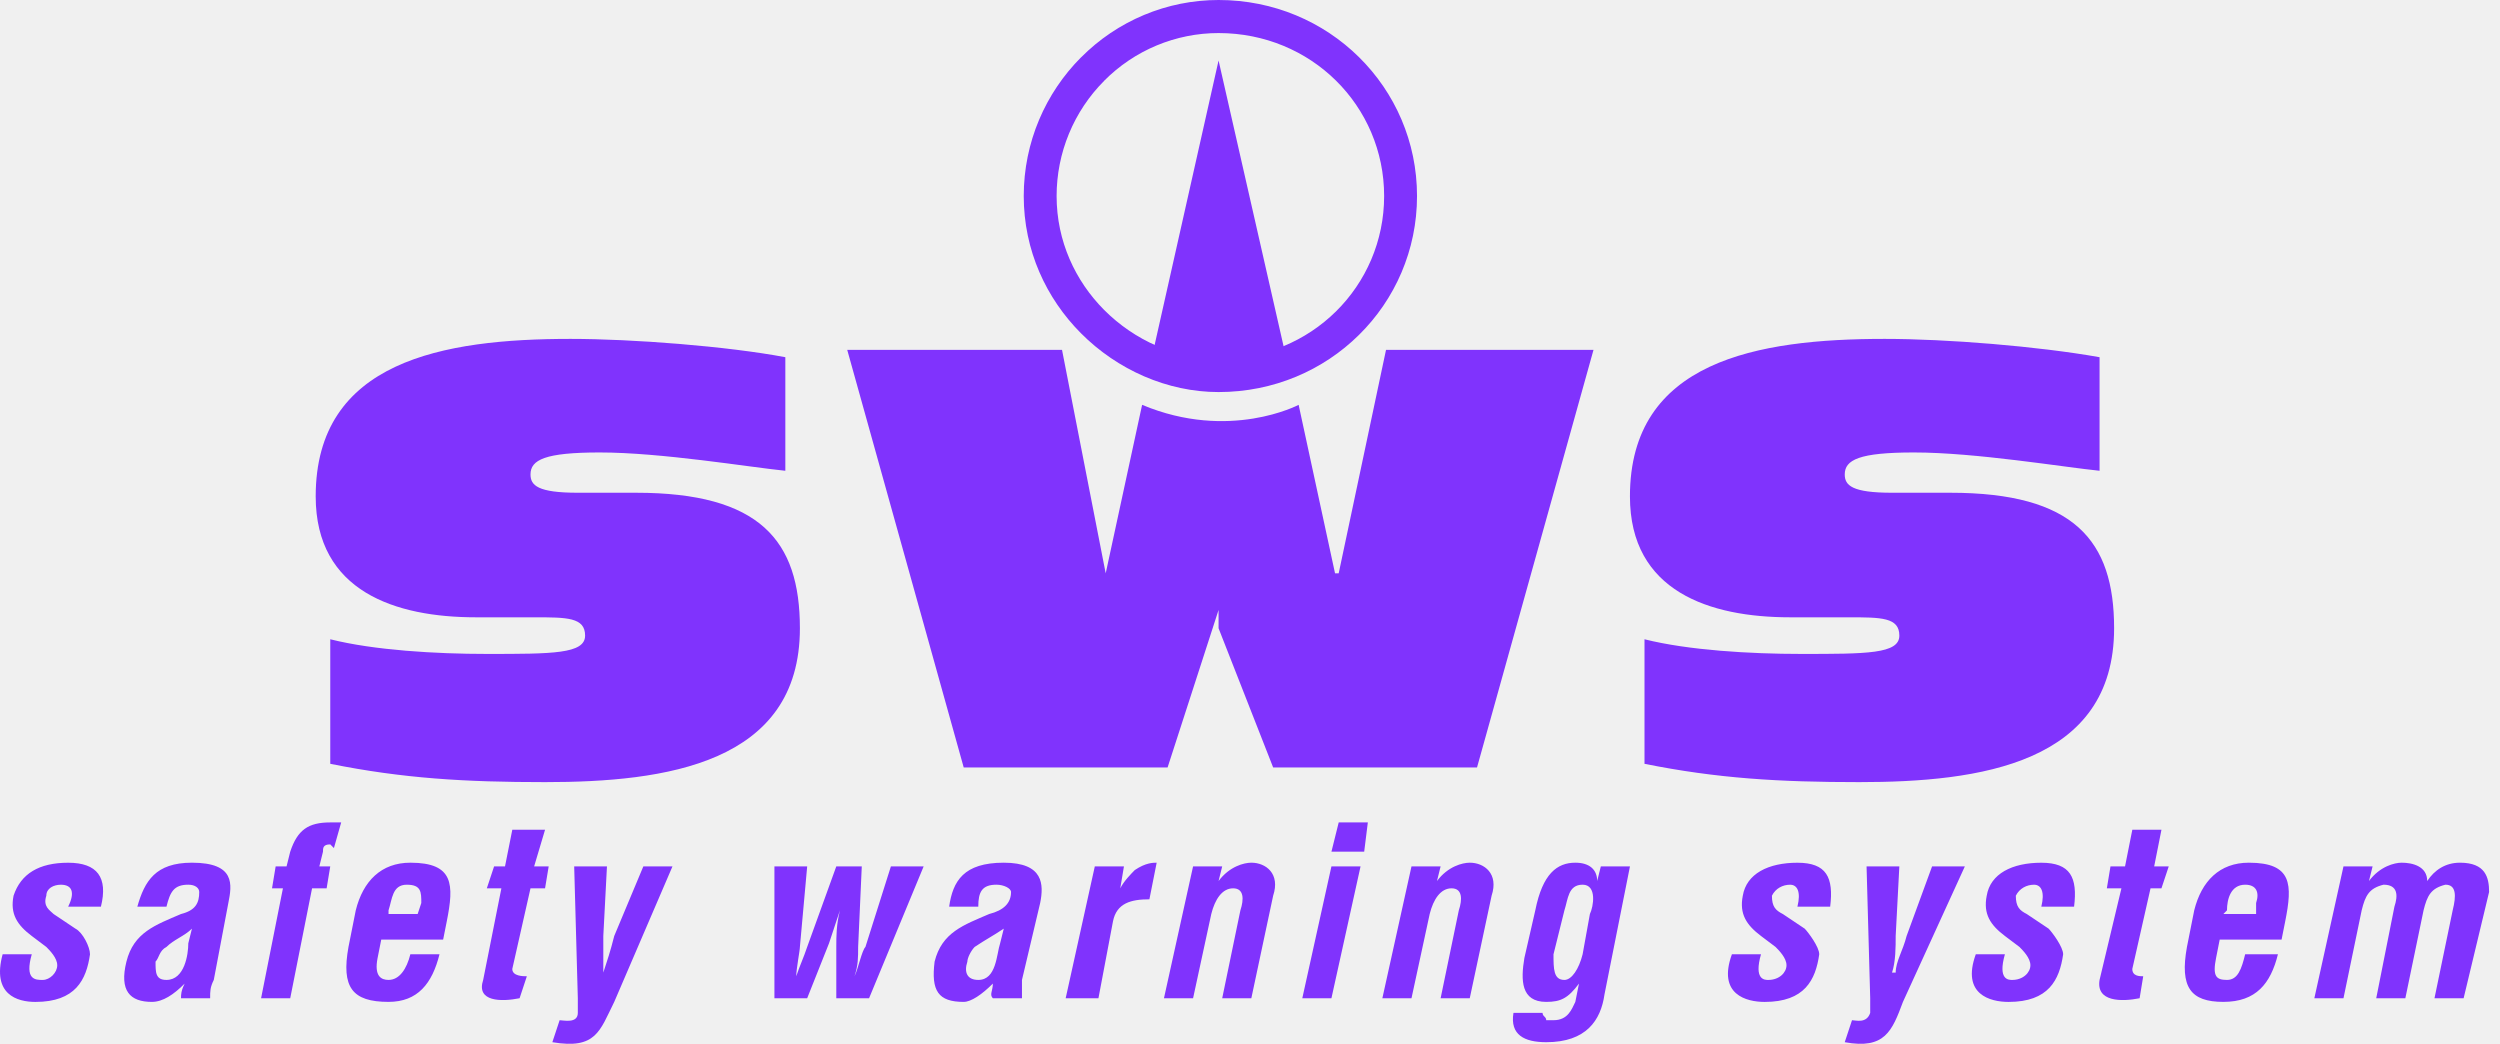
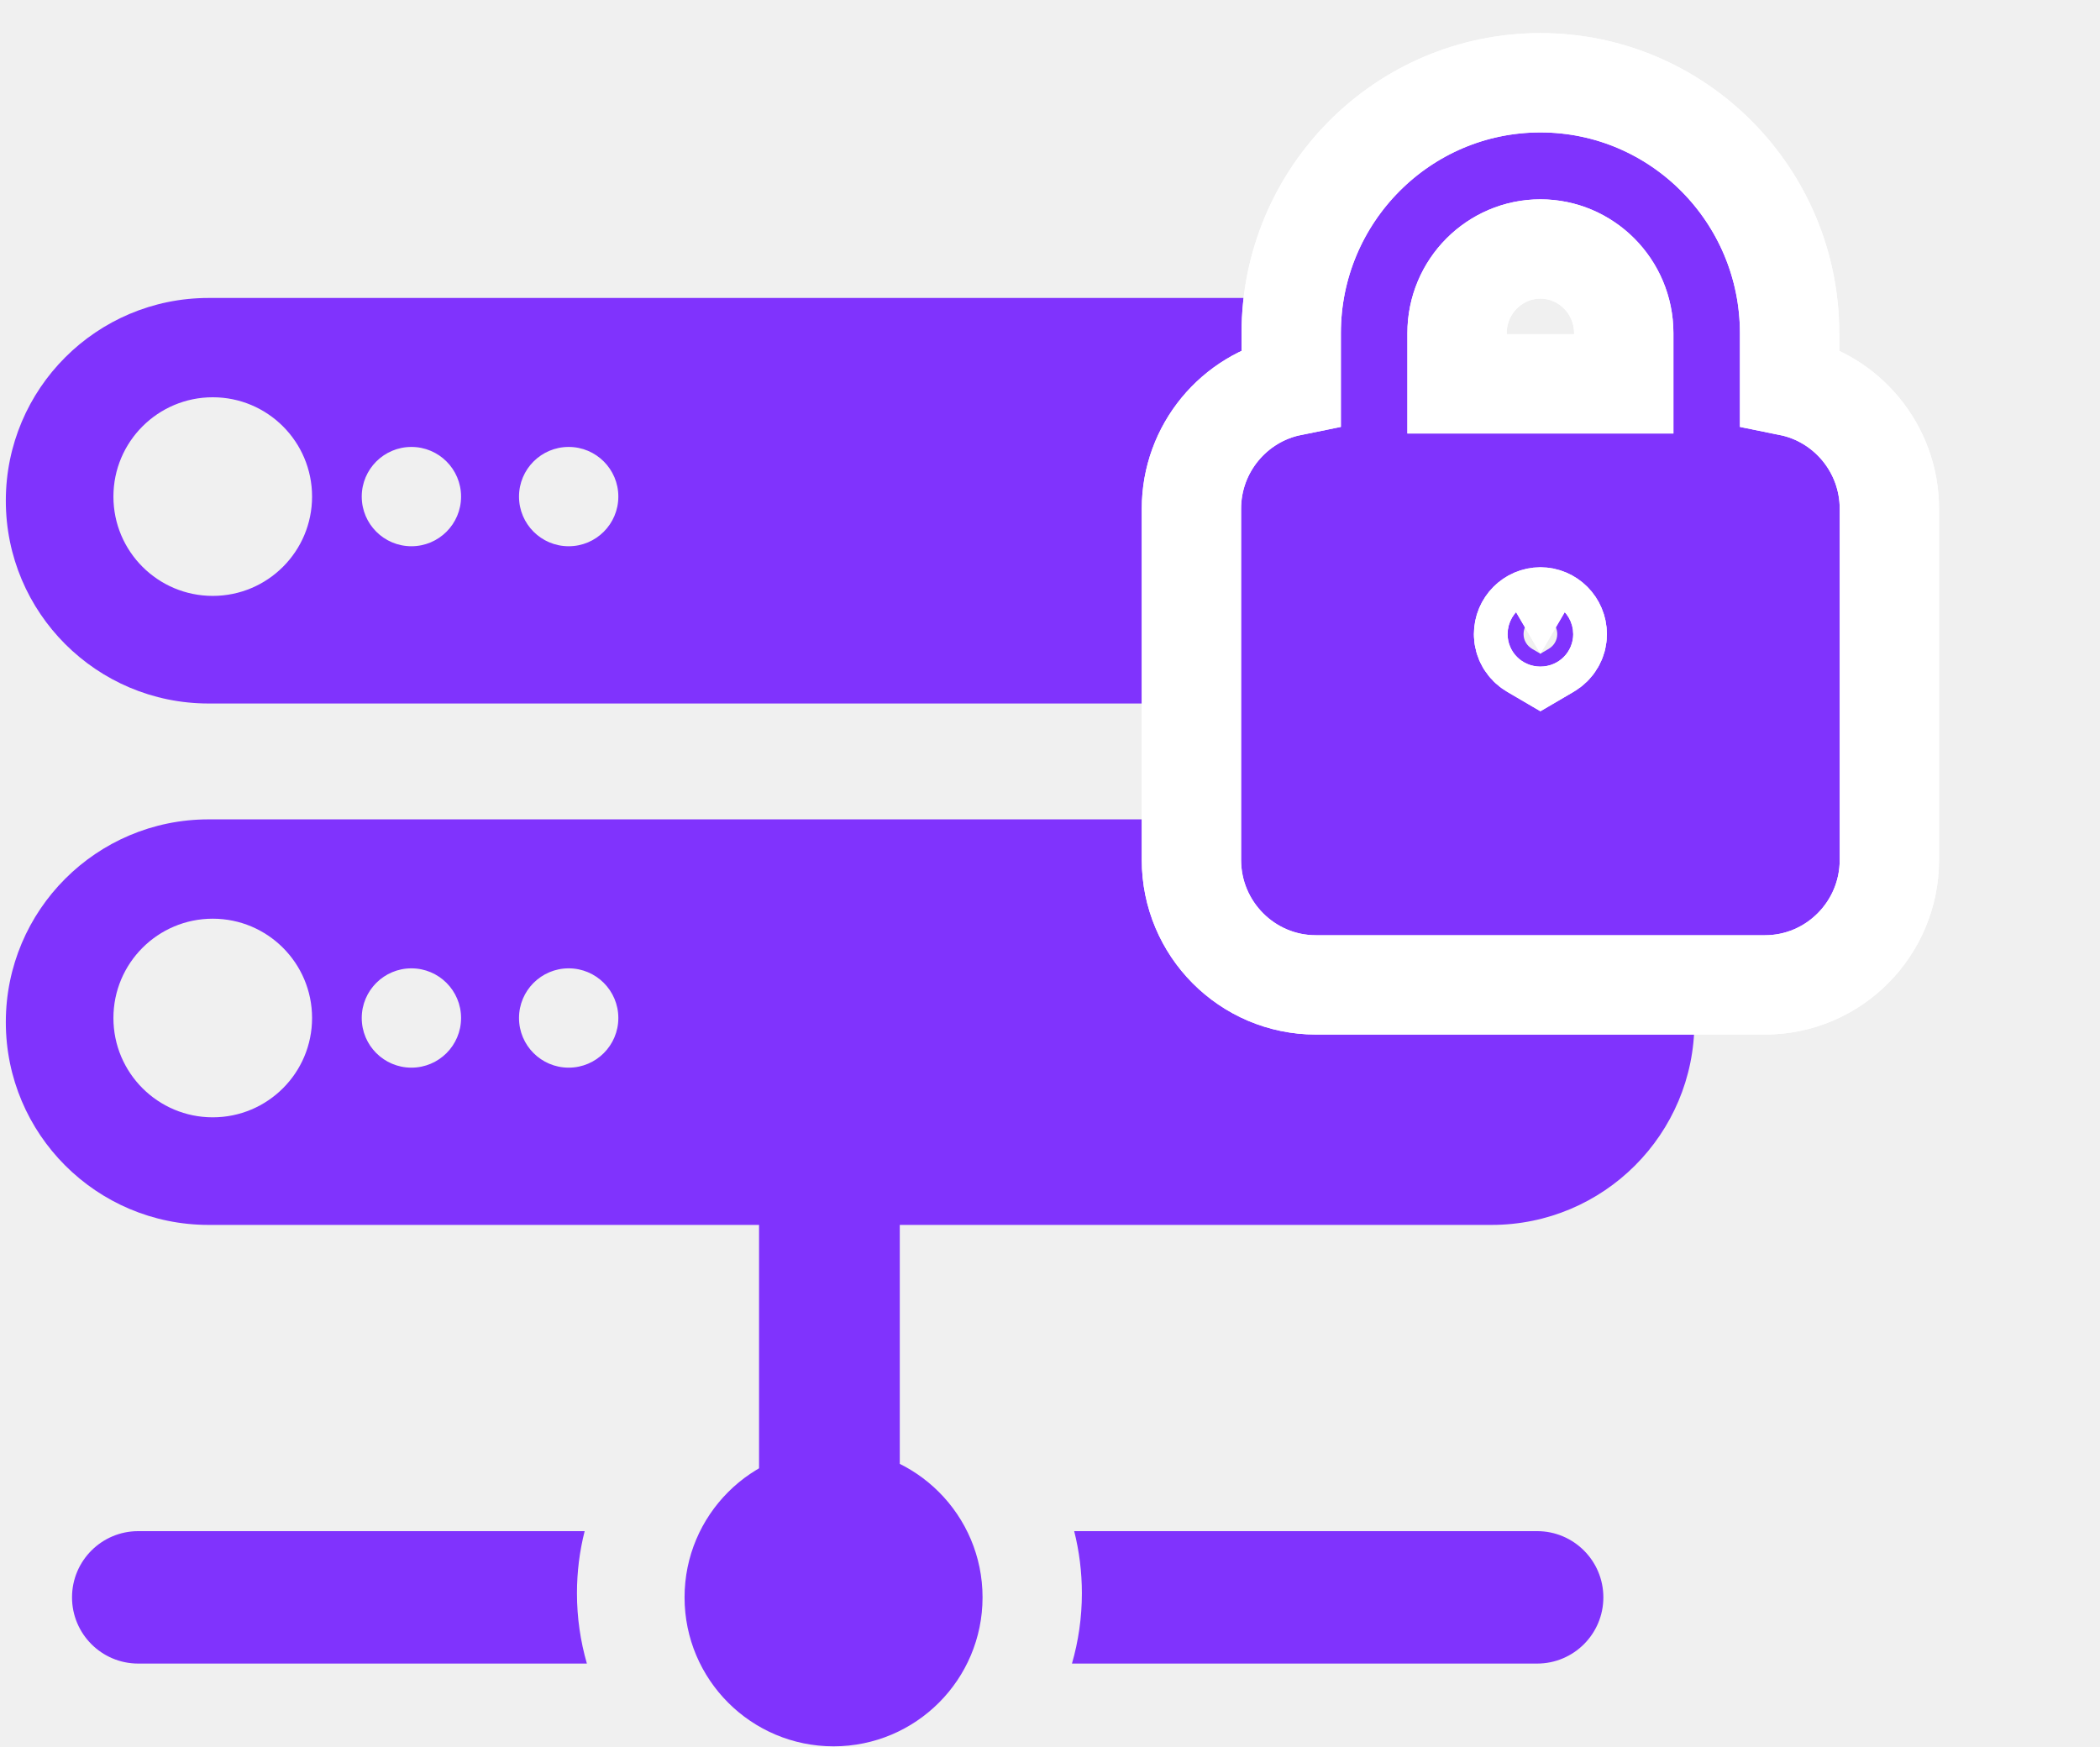
- <svg xmlns="http://www.w3.org/2000/svg" width="194" height="81" viewBox="0 0 194 81" fill="none">
-   <path fill-rule="evenodd" clip-rule="evenodd" d="M2.465 74.052C1.9 76.043 2.747 76.043 3.312 76.043C3.877 76.043 4.442 75.473 4.442 74.905C4.442 74.338 3.877 73.77 3.595 73.484L2.465 72.632C1.335 71.78 0.77 70.928 1.052 69.507C1.617 67.8 3.03 66.948 5.289 66.948C7.549 66.948 8.397 68.086 7.831 70.358H5.289C5.854 69.222 5.572 68.654 4.724 68.654C4.159 68.654 3.595 68.937 3.595 69.507C3.312 70.358 3.877 70.642 4.159 70.928L5.854 72.063C6.419 72.349 6.984 73.484 6.984 74.053C6.701 76.044 5.854 77.749 2.746 77.749C1.334 77.749 -0.643 77.18 0.204 74.053H2.465V74.052ZM14.047 77.464C14.047 77.179 14.047 76.896 14.33 76.326C13.482 77.179 12.635 77.747 11.788 77.747C10.093 77.747 9.246 76.896 9.811 74.622C10.376 72.349 12.07 71.78 14.049 70.927C15.178 70.641 15.461 70.074 15.461 69.22C15.461 68.935 15.178 68.652 14.613 68.652C13.484 68.652 13.201 69.22 12.919 70.356H10.657C11.223 68.367 12.069 66.945 14.895 66.945C18.284 66.945 18.003 68.652 17.719 70.073L16.59 76.042C16.307 76.611 16.307 76.895 16.307 77.463H14.047V77.464ZM14.895 72.062C14.33 72.631 13.482 72.915 12.918 73.483C12.353 73.769 12.353 74.336 12.07 74.621C12.07 75.473 12.07 76.042 12.918 76.042C14.33 76.042 14.612 74.05 14.612 73.2L14.895 72.062ZM21.109 68.935L21.391 67.231H22.238L22.521 66.093C23.086 64.389 23.933 63.82 25.629 63.82H26.476L25.912 65.81L25.629 65.525C25.063 65.525 25.063 65.81 25.063 66.093L24.781 67.231H25.628L25.346 68.935H24.216L22.521 77.464H20.26L21.955 68.935H21.109ZM27.607 70.641C28.172 68.367 29.586 66.945 31.844 66.945C35.235 66.945 35.235 68.652 34.67 71.494L34.387 72.915H29.584L29.302 74.336C29.02 75.757 29.584 76.042 30.149 76.042C30.997 76.042 31.562 75.19 31.844 74.05H34.105C33.54 76.325 32.41 77.746 30.149 77.746C27.325 77.746 26.476 76.611 27.042 73.483L27.607 70.641ZM32.41 70.927L32.693 70.074C32.693 69.221 32.693 68.653 31.563 68.653C30.433 68.653 30.433 69.789 30.151 70.642V70.928H32.41V70.927ZM40.32 77.464C38.907 77.747 36.93 77.747 37.494 76.043L38.907 68.935H37.777L38.342 67.231H39.189L39.754 64.389H42.296L41.449 67.231H42.578L42.296 68.935H41.166L39.754 75.19C39.754 75.758 40.601 75.758 40.884 75.758L40.32 77.464ZM47.1 67.231L46.817 72.631V75.473C47.1 74.621 47.382 73.769 47.665 72.631L49.924 67.231H52.185L47.665 77.747C46.535 80.022 46.251 81.443 42.862 80.875L43.427 79.168C43.709 79.168 44.839 79.454 44.839 78.6V77.464L44.557 67.231H47.1ZM66.592 73.483C66.592 74.336 66.592 74.904 66.31 75.758C66.592 75.189 66.875 73.769 67.157 73.483L69.134 67.231H71.676L67.44 77.464H64.897V73.483C64.897 72.631 64.897 71.779 65.179 70.641L64.332 73.2L62.637 77.463H60.095V67.23H62.637L62.072 73.482C62.072 73.767 61.789 75.188 61.789 75.757C62.072 74.904 62.355 74.336 62.637 73.482L64.897 67.23H66.874L66.592 73.483ZM77.045 77.464C76.763 77.179 77.045 76.896 77.045 76.326C76.198 77.179 75.35 77.747 74.784 77.747C72.807 77.747 72.242 76.896 72.525 74.622C73.09 72.347 74.784 71.78 76.763 70.927C77.893 70.641 78.457 70.074 78.457 69.22C78.457 68.935 77.893 68.652 77.328 68.652C76.198 68.652 75.915 69.22 75.915 70.356H73.655C73.937 68.367 74.784 66.945 77.893 66.945C81.001 66.945 81.001 68.652 80.717 70.073L79.305 76.042V77.463H77.045V77.464ZM77.893 72.062C77.045 72.631 76.48 72.915 75.633 73.483C75.35 73.769 75.068 74.336 75.068 74.621C74.786 75.473 75.068 76.042 75.915 76.042C77.328 76.042 77.328 74.05 77.61 73.2L77.893 72.062ZM86.933 68.935C87.216 68.367 87.781 67.799 88.063 67.514C88.91 66.945 89.476 66.945 89.758 66.945L89.193 69.787C87.781 69.787 86.651 70.073 86.368 71.494L85.239 77.463H82.696L84.957 67.23H87.218L86.933 68.935ZM94.561 68.367C95.408 67.231 96.538 66.945 97.103 66.945C98.234 66.945 99.362 67.798 98.797 69.504L97.103 77.463H94.843L96.255 70.64C96.538 69.787 96.538 68.934 95.69 68.934C94.843 68.934 94.278 69.786 93.996 70.925L92.583 77.463H90.323L92.583 67.23H94.843L94.561 68.367ZM101.058 77.464L103.319 67.231H105.579L103.319 77.464H101.058ZM103.319 66.092L103.884 63.819H106.144L105.861 66.092H103.319ZM111.51 68.367C112.357 67.231 113.489 66.945 114.053 66.945C115.182 66.945 116.314 67.798 115.749 69.504L114.053 77.463H111.792L113.205 70.64C113.488 69.787 113.488 68.934 112.64 68.934C111.791 68.934 111.227 69.786 110.944 70.925L109.532 77.463H107.271L109.532 67.23H111.792L111.51 68.367ZM119.703 78.6C119.703 78.885 119.987 78.885 119.987 79.168H120.552C121.68 79.168 121.964 78.317 122.245 77.747L122.529 76.326C121.681 77.464 121.117 77.747 119.988 77.747C118.008 77.747 118.008 76.043 118.292 74.337L119.139 70.641C119.704 67.799 120.833 66.945 122.245 66.945C123.376 66.945 123.941 67.514 123.941 68.367L124.225 67.231H126.485L124.506 77.179C124.225 79.168 123.094 80.875 119.988 80.875C118.292 80.875 117.163 80.306 117.445 78.6H119.703ZM122.811 68.652C121.68 68.652 121.68 69.787 121.399 70.641L120.552 74.052C120.552 75.19 120.552 76.043 121.399 76.043C121.964 76.043 122.528 75.191 122.811 74.052L123.376 70.927C123.657 70.356 123.94 68.652 122.811 68.652ZM136.652 74.052C136.088 76.043 136.936 76.043 137.22 76.043C138.066 76.043 138.632 75.473 138.632 74.905C138.632 74.338 138.065 73.77 137.784 73.484L136.654 72.632C135.525 71.78 134.96 70.928 135.241 69.507C135.525 67.8 137.221 66.948 139.48 66.948C141.739 66.948 142.305 68.086 142.021 70.358H139.48C139.762 69.222 139.48 68.654 138.913 68.654C138.348 68.654 137.784 68.937 137.501 69.507C137.501 70.358 137.784 70.642 138.348 70.928L140.044 72.063C140.325 72.349 141.173 73.484 141.173 74.053C140.891 76.044 140.044 77.749 136.936 77.749C135.524 77.749 133.263 77.18 134.395 74.053H136.652V74.052ZM147.389 67.231L147.105 72.631C147.105 73.483 147.105 74.622 146.822 75.473H147.105C147.105 74.621 147.67 73.769 147.953 72.631L149.93 67.231H152.473L147.669 77.747C146.822 80.022 146.257 81.443 143.151 80.875L143.716 79.168C143.997 79.168 144.845 79.454 145.128 78.6V77.464L144.845 67.231H147.389ZM155.58 74.052C155.015 76.043 155.864 76.043 156.145 76.043C156.992 76.043 157.559 75.473 157.559 74.905C157.559 74.338 156.992 73.77 156.712 73.484L155.581 72.632C154.452 71.78 153.888 70.928 154.169 69.507C154.452 67.8 156.146 66.948 158.406 66.948C160.665 66.948 161.23 68.086 160.949 70.358H158.406C158.689 69.222 158.406 68.654 157.841 68.654C157.276 68.654 156.712 68.937 156.428 69.507C156.428 70.358 156.712 70.642 157.276 70.928L158.972 72.063C159.253 72.349 160.1 73.484 160.1 74.053C159.817 76.044 158.972 77.749 155.864 77.749C154.451 77.749 152.191 77.18 153.32 74.053H155.58V74.052ZM166.034 77.464C164.622 77.747 162.642 77.747 162.926 76.043L164.622 68.935H163.491L163.774 67.231H164.903L165.468 64.389H167.729L167.164 67.231H168.295L167.728 68.935H166.881L165.467 75.19C165.467 75.758 166.034 75.758 166.314 75.758L166.034 77.464ZM170.272 70.641C170.837 68.367 172.249 66.945 174.509 66.945C177.898 66.945 177.898 68.652 177.333 71.494L177.05 72.915H172.248L171.967 74.336C171.683 75.757 171.967 76.042 172.813 76.042C173.66 76.042 173.944 75.19 174.225 74.05H176.768C176.203 76.325 175.073 77.746 172.532 77.746C169.988 77.746 169.14 76.611 169.707 73.483L170.272 70.641ZM175.074 70.927V70.074C175.357 69.221 175.074 68.653 174.226 68.653C173.098 68.653 172.814 69.789 172.814 70.642L172.533 70.928H175.074V70.927ZM183.832 68.367C184.679 67.231 185.809 66.945 186.375 66.945C187.221 66.945 188.352 67.231 188.352 68.367C188.917 67.514 189.764 66.945 190.893 66.945C192.87 66.945 193.154 68.083 193.154 69.22L191.177 77.464H188.916L190.328 70.641C190.612 69.505 190.612 68.652 189.763 68.652C188.632 68.935 188.351 69.504 188.068 70.641L186.655 77.464H184.395L185.807 70.356C186.09 69.504 186.09 68.652 184.959 68.652C183.831 68.935 183.547 69.504 183.266 70.641L181.854 77.464H179.593L181.854 67.231H184.114L183.832 68.367ZM89.193 28.572L94.561 4.694L99.929 28.288L94.561 28.856L89.193 28.572ZM60.942 27.719V36.532C58.118 36.247 51.338 35.111 46.535 35.111C42.298 35.111 41.167 35.679 41.167 36.816C41.167 37.668 41.732 38.237 44.839 38.237H49.359C58.964 38.237 62.072 41.932 62.072 48.753C62.072 59.272 51.619 60.693 42.297 60.693C36.082 60.693 31.279 60.408 25.629 59.272V49.607C29.018 50.46 33.821 50.745 37.777 50.745C42.862 50.745 45.404 50.745 45.404 49.324C45.404 47.903 43.992 47.903 41.449 47.903H36.928C30.713 47.903 24.498 45.911 24.498 38.521C24.498 28.004 34.386 26.298 44.273 26.298C49.077 26.298 56.422 26.866 60.942 27.719ZM162.926 27.719V36.532C160.101 36.247 153.32 35.111 148.519 35.111C144.282 35.111 143.152 35.679 143.152 36.816C143.152 37.668 143.717 38.237 146.823 38.237H151.343C160.949 38.237 164.055 41.932 164.055 48.753C164.055 59.272 153.603 60.693 144.281 60.693C138.065 60.693 133.263 60.408 127.613 59.272V49.607C131.002 50.46 135.806 50.745 139.761 50.745C144.846 50.745 147.389 50.745 147.389 49.324C147.389 47.903 145.977 47.903 143.432 47.903H138.912C132.698 47.903 126.483 45.911 126.483 38.521C126.483 28.004 136.37 26.298 146.257 26.298C151.06 26.298 158.124 26.866 162.926 27.719Z" fill="#8033FD" />
-   <path fill-rule="evenodd" clip-rule="evenodd" d="M100.774 31.415L103.599 44.49H103.882L107.555 27.151H123.656L114.617 59.555H98.797L94.561 48.753V47.332L90.605 59.555H74.784L65.745 27.151H82.413L85.802 44.49L88.628 31.415C95.408 34.257 100.774 31.415 100.774 31.415Z" fill="#8033FD" />
-   <path d="M94.561 27.856C98.154 27.856 101.359 26.446 103.666 24.172C105.988 21.882 107.409 18.71 107.409 15.211C107.409 11.712 105.988 8.539 103.666 6.25C101.358 3.975 98.153 2.566 94.561 2.566C92.91 2.565 91.276 2.893 89.752 3.529C88.228 4.165 86.844 5.098 85.678 6.273L85.68 6.276C84.511 7.447 83.584 8.84 82.951 10.373C82.318 11.907 81.993 13.551 81.993 15.211C81.993 18.714 83.445 21.796 85.67 24.04L85.676 24.045C88.04 26.421 91.269 27.856 94.561 27.856ZM105.45 25.996C102.679 28.73 98.844 30.424 94.561 30.424C90.592 30.424 86.709 28.703 83.878 25.856L83.872 25.85C81.191 23.151 79.442 19.44 79.442 15.212C79.442 11.021 81.14 7.215 83.877 4.462H83.882C85.283 3.048 86.947 1.926 88.779 1.16C90.612 0.394 92.576 -1.37159e-05 94.561 3.57971e-10C98.844 3.57971e-10 102.679 1.694 105.45 4.427C108.249 7.186 109.961 11.004 109.961 15.211C109.961 19.418 108.249 23.238 105.45 25.996Z" fill="#8033FD" />
+ <svg xmlns="http://www.w3.org/2000/svg" width="101" height="84" viewBox="0 0 101 84" fill="none">
+   <path fill-rule="evenodd" clip-rule="evenodd" d="M10.033 14.332C4.646 14.332 0.28 18.698 0.28 24.085C0.28 29.472 4.646 33.839 10.033 33.839H62.981C68.368 33.839 72.734 29.472 72.734 24.085C72.734 18.698 68.368 14.332 62.981 14.332H10.033ZM10.232 28.663C12.871 28.663 15.009 26.525 15.009 23.886C15.009 21.248 12.871 19.109 10.232 19.109C7.594 19.109 5.455 21.248 5.455 23.886C5.455 26.525 7.594 28.663 10.232 28.663ZM22.175 23.886C22.175 25.206 21.106 26.275 19.787 26.275C18.468 26.275 17.398 25.206 17.398 23.886C17.398 22.567 18.468 21.498 19.787 21.498C21.106 21.498 22.175 22.567 22.175 23.886ZM27.351 26.275C28.67 26.275 29.739 25.206 29.739 23.886C29.739 22.567 28.67 21.498 27.351 21.498C26.032 21.498 24.962 22.567 24.962 23.886C24.962 25.206 26.032 26.275 27.351 26.275Z" fill="#8033FD" />
+   <path fill-rule="evenodd" clip-rule="evenodd" d="M10.033 39.412C4.646 39.412 0.28 43.779 0.28 49.166C0.28 54.553 4.646 58.919 10.033 58.919H71.739C77.126 58.919 81.493 54.553 81.493 49.166C81.493 43.779 77.126 39.412 71.739 39.412H10.033ZM10.232 53.744C12.871 53.744 15.009 51.605 15.009 48.967C15.009 46.328 12.871 44.19 10.232 44.19C7.594 44.19 5.455 46.328 5.455 48.967C5.455 51.605 7.594 53.744 10.232 53.744ZM22.175 48.967C22.175 50.286 21.106 51.355 19.787 51.355C18.468 51.355 17.398 50.286 17.398 48.967C17.398 47.648 18.468 46.578 19.787 46.578C21.106 46.578 22.175 47.648 22.175 48.967ZM27.351 51.355C28.67 51.355 29.739 50.286 29.739 48.967C29.739 47.648 28.67 46.578 27.351 46.578C26.032 46.578 24.962 47.648 24.962 48.967C24.962 50.286 26.032 51.355 27.351 51.355Z" fill="#8033FD" />
+   <rect x="36.507" y="56.531" width="6.768" height="14.332" fill="#8033FD" />
+   <circle cx="40.09" cy="76.834" r="7.166" fill="#8033FD" />
+   <path d="M73.695 31.215L74.086 31.444L74.477 31.215C74.743 31.059 74.896 30.791 74.896 30.505C74.896 30.036 74.518 29.675 74.086 29.675C73.654 29.675 73.276 30.036 73.276 30.505C73.276 30.791 73.429 31.059 73.695 31.215ZM62.101 18.581V16.024C62.101 9.394 67.461 3.981 74.086 3.981C80.711 3.981 86.071 9.394 86.071 16.024V18.581C88.814 19.136 90.87 21.573 90.87 24.471V41.365C90.87 44.669 88.198 47.374 84.882 47.374H63.29C59.974 47.374 57.302 44.669 57.302 41.365V24.471C57.302 21.573 59.358 19.136 62.101 18.581ZM78.095 16.024C78.095 13.78 76.282 11.976 74.086 11.976C71.89 11.976 70.077 13.78 70.077 16.024V18.462H78.095V16.024Z" fill="#8033FD" stroke="white" stroke-width="4.777" />
+   <path d="M73.695 31.215L74.086 31.444L74.477 31.215C74.743 31.059 74.896 30.791 74.896 30.505C74.896 30.036 74.518 29.675 74.086 29.675C73.654 29.675 73.276 30.036 73.276 30.505C73.276 30.791 73.429 31.059 73.695 31.215ZM62.101 18.581V16.024C62.101 9.394 67.461 3.981 74.086 3.981C80.711 3.981 86.071 9.394 86.071 16.024V18.581C88.814 19.136 90.87 21.573 90.87 24.471V41.365C90.87 44.669 88.198 47.374 84.882 47.374H63.29C59.974 47.374 57.302 44.669 57.302 41.365V24.471C57.302 21.573 59.358 19.136 62.101 18.581ZM78.095 16.024C78.095 13.78 76.282 11.976 74.086 11.976C71.89 11.976 70.077 13.78 70.077 16.024V18.462H78.095V16.024Z" stroke="white" stroke-width="4.777" />
+   <path fill-rule="evenodd" clip-rule="evenodd" d="M51.556 80.019C51.867 78.945 52.033 77.809 52.033 76.635C52.033 75.605 51.905 74.605 51.663 73.649H73.929C75.688 73.649 77.114 75.075 77.114 76.834C77.114 78.593 75.688 80.019 73.929 80.019H51.556ZM28.227 80.019H6.649C4.89 80.019 3.464 78.593 3.464 76.834C3.464 75.075 4.89 73.649 6.649 73.649H28.119C27.877 74.605 27.749 75.605 27.749 76.635C27.749 77.809 27.916 78.945 28.227 80.019Z" fill="#8033FD" />
</svg>
